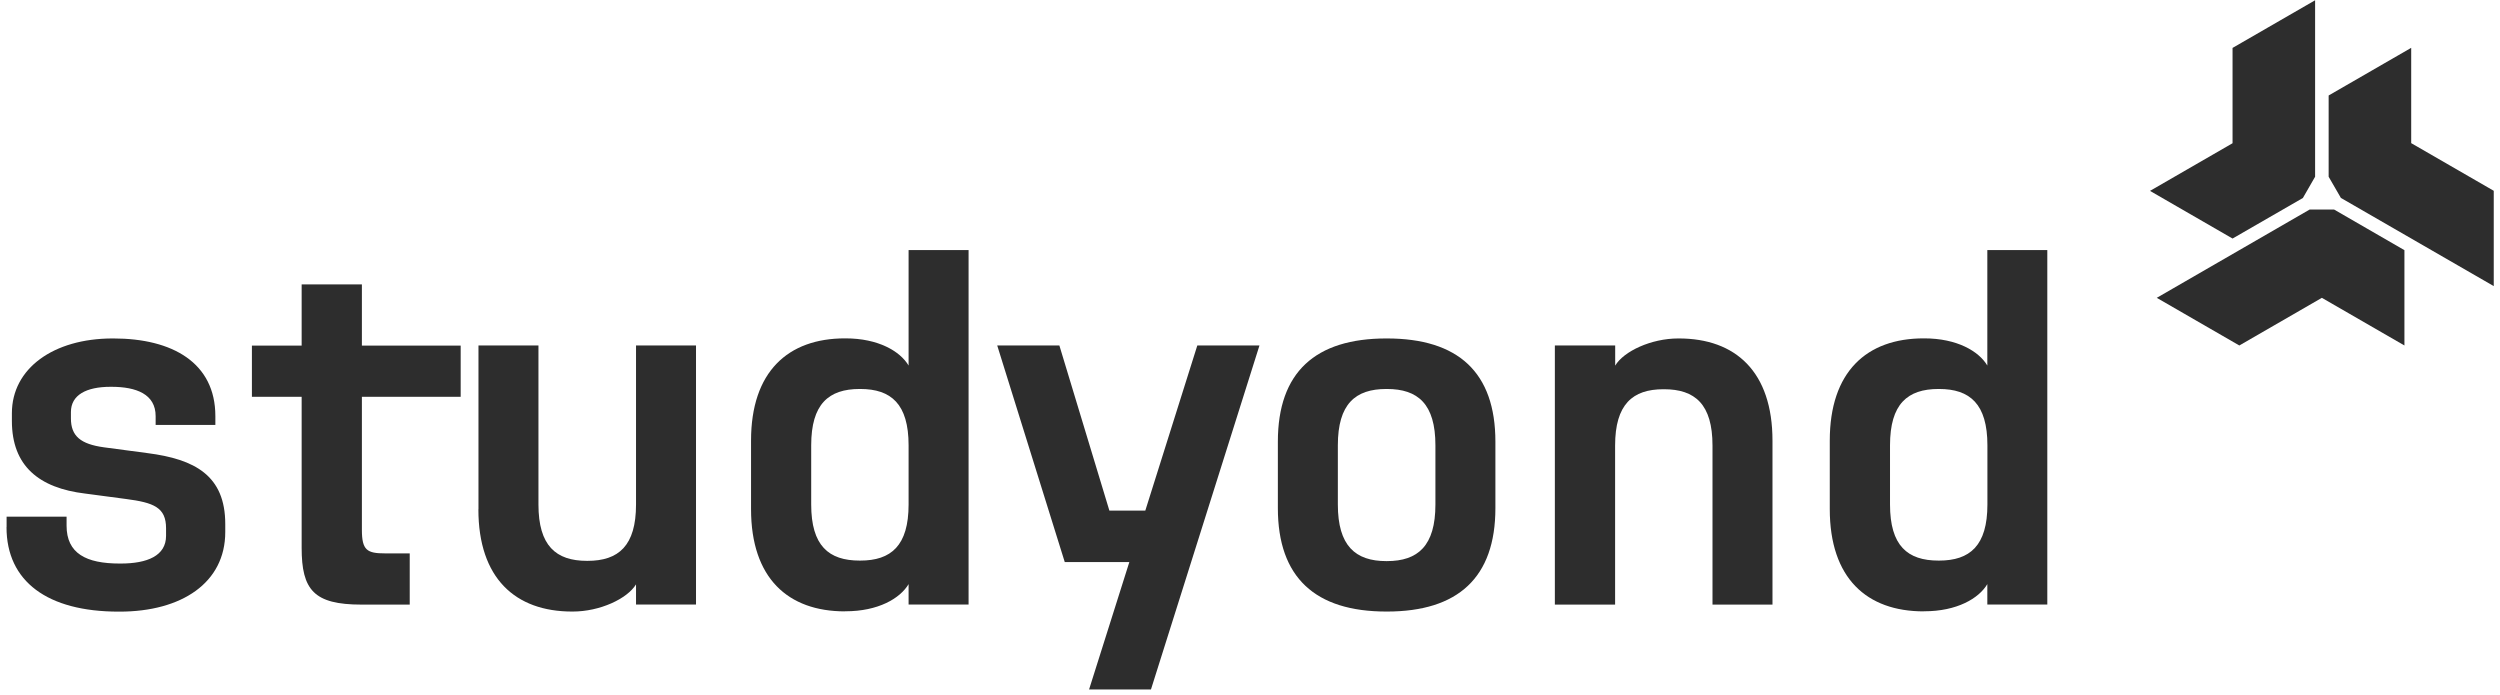
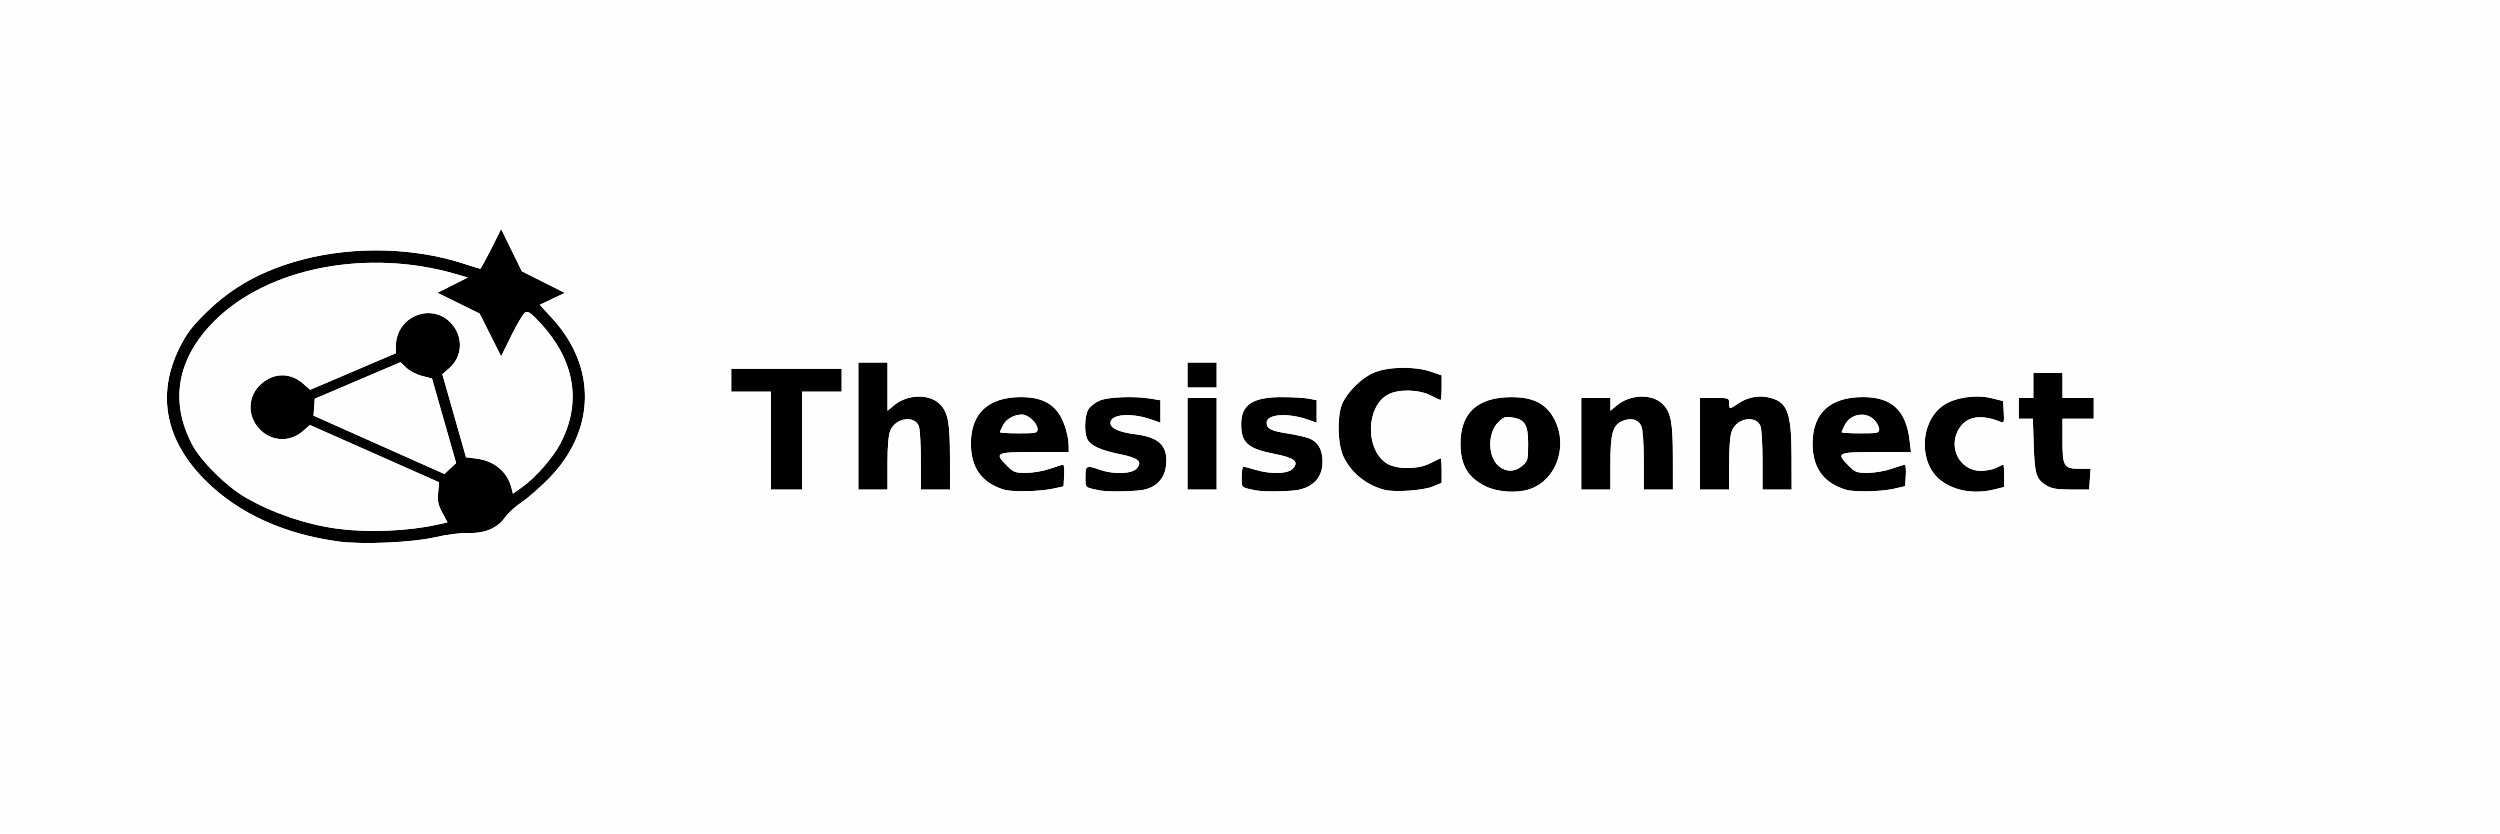
- <svg xmlns="http://www.w3.org/2000/svg" width="288" height="80" viewBox="0 0 288 80" fill="none">
-   <path d="M269.67 22.8L287.28 32.96V21.98L277.77 16.49V5.51L268.26 11V20.36L269.67 22.8Z" fill="#2D2D2D" />
-   <path d="M268.89 24.14L276.99 28.82V39.8L267.48 34.31L257.97 39.8L248.46 34.31L266.07 24.14H268.89Z" fill="#2D2D2D" />
-   <path d="M266.7 20.36V0.03L257.19 5.52V16.5L247.68 21.99L257.19 27.48L265.29 22.81L266.7 20.36Z" fill="#2D2D2D" />
-   <path d="M0.76 60.72V59.52H7.67V60.56C7.67 63.75 9.91 64.92 13.79 64.92H13.9C16.98 64.92 19.13 64.02 19.13 61.73V60.86C19.13 58.46 17.73 57.9 14.49 57.48L9.82 56.86C4.48 56.22 1.37 53.67 1.37 48.5V47.6C1.37 42.45 6.15 38.99 12.98 38.99H13.06C19.86 38.99 24.81 41.79 24.81 47.94V48.95H17.93V47.94C17.93 45.4 15.69 44.56 12.84 44.56H12.73C9.93 44.56 8.17 45.51 8.17 47.47V48.2C8.17 50.24 9.29 51.16 11.97 51.53L17 52.2C22.43 52.9 25.95 54.77 25.95 60.37V61.29C25.95 67.14 20.92 70.46 13.78 70.46H13.67C5.47 70.46 0.75 66.99 0.75 60.73L0.76 60.72Z" fill="#2D2D2D" />
-   <path d="M55.12 58.68V39.8H62.03V58.12C62.03 62.87 64.04 64.61 67.62 64.61H67.68C71.26 64.61 73.27 62.88 73.27 58.12V39.8H80.18V69.64H73.27V67.32C72.26 68.97 69.13 70.45 65.97 70.45H65.91C59.37 70.45 55.11 66.62 55.11 58.67L55.12 58.68Z" fill="#2D2D2D" />
-   <path d="M97.34 70.43C90.77 70.43 86.52 66.6 86.52 58.65V50.76C86.52 42.82 90.77 38.98 97.34 38.98H97.4C101.18 38.98 103.69 40.46 104.67 42.11V28.81H111.58V69.64H104.67V67.29C103.69 68.94 101.17 70.42 97.4 70.42H97.34V70.43ZM99.1 64.58C102.65 64.58 104.67 62.87 104.67 58.12V51.3C104.67 46.54 102.66 44.81 99.1 44.81H99.04C95.46 44.81 93.45 46.54 93.45 51.3V58.12C93.45 62.87 95.46 64.58 99.04 64.58H99.1Z" fill="#2D2D2D" />
-   <path d="M114.88 39.8H122.04L127.8 58.82H131.94L137.93 39.8H145.09L132.59 79.43H125.46L130.1 64.75H122.66L114.88 39.8Z" fill="#2D2D2D" />
-   <path d="M147.21 58.54V50.88C147.21 42.88 151.52 38.99 159.71 38.99H159.77C167.97 38.99 172.27 42.88 172.27 50.88V58.54C172.27 66.54 167.96 70.45 159.77 70.45H159.71C151.52 70.45 147.21 66.53 147.21 58.54ZM159.77 64.64C163.35 64.64 165.36 62.88 165.36 58.12V51.3C165.36 46.54 163.35 44.81 159.77 44.81H159.71C156.13 44.81 154.12 46.54 154.12 51.3V58.12C154.12 62.87 156.13 64.64 159.71 64.64H159.77Z" fill="#2D2D2D" />
-   <path d="M179.13 39.8H186.07V42.12C187.05 40.47 190.21 38.99 193.34 38.99H193.4C199.94 38.99 204.19 42.82 204.19 50.77V69.65H197.28V51.33C197.28 46.57 195.27 44.84 191.69 44.84H191.63C188.08 44.84 186.06 46.57 186.06 51.33V69.65H179.12V39.81L179.13 39.8Z" fill="#2D2D2D" />
-   <path d="M221.61 70.43C215.04 70.43 210.79 66.6 210.79 58.65V50.76C210.79 42.82 215.04 38.98 221.61 38.98H221.67C225.45 38.98 227.96 40.46 228.94 42.11V28.81H235.85V69.64H228.94V67.29C227.96 68.94 225.44 70.42 221.67 70.42H221.61V70.43ZM223.38 64.58C226.93 64.58 228.95 62.87 228.95 58.12V51.3C228.95 46.54 226.94 44.81 223.38 44.81H223.32C219.74 44.81 217.73 46.54 217.73 51.3V58.12C217.73 62.87 219.74 64.58 223.32 64.58H223.38Z" fill="#2D2D2D" />
-   <path d="M53.07 45.71V39.81H41.69V32.76H34.75V39.81H29.02V45.71H34.75V63.11C34.75 67.95 36.15 69.65 41.63 69.65H47.2V63.75H44.37C42.28 63.75 41.69 63.39 41.69 61.04V45.71H53.07Z" fill="#2D2D2D" />
+ <svg xmlns="http://www.w3.org/2000/svg" width="1200" height="400" viewBox="0 0 1200 400">
+   <g>
+     <path d="M 209.00 257.86 C198.01,260.42 173.90,261.49 162.50,259.93 C136.34,256.36 114.72,246.52 98.96,231.00 C79.46,211.79 74.97,189.56 86.06,167.12 C89.52,160.14 91.97,156.88 98.97,150.00 C111.58,137.59 126.34,129.51 145.55,124.51 C170.24,118.09 198.96,118.85 222.51,126.53 C226.66,127.89 230.27,129.00 230.52,129.00 C230.77,129.00 233.13,124.71 235.77,119.47 L 240.55 109.94 L 245.52 120.08 L 250.50 130.22 L 260.81 135.40 L 271.12 140.58 L 265.11 143.45 L 259.11 146.31 L 265.11 152.86 C286.70,176.42 285.91,207.04 263.12,230.01 C258.93,234.23 253.10,239.29 250.16,241.25 C247.22,243.20 243.75,246.38 242.45,248.30 C238.97,253.41 232.69,256.11 224.86,255.86 C221.12,255.74 214.59,256.56 209.00,257.86 ZM 162.63 253.87 C177.04,255.71 195.93,254.91 209.65,251.87 L 214.80 250.73 L 212.31 246.11 C210.31,242.40 209.92,240.52 210.30,236.50 L 210.78 231.50 L 148.76 204.01 L 145.40 206.95 C139.01,212.56 129.79,211.94 124.14,205.51 C118.46,199.03 119.02,189.83 125.44,184.19 C131.55,178.82 139.41,178.79 145.46,184.10 L 148.87 187.10 L 169.44 178.32 L 190.00 169.55 L 190.00 166.24 C190.00,151.74 207.44,144.76 216.86,155.49 C222.51,161.93 221.99,171.17 215.66,176.73 L 212.34 179.64 L 218.02 199.57 L 223.69 219.50 L 228.79 220.13 C237.29,221.19 243.60,226.50 245.53,234.24 L 246.21 236.97 L 250.74 233.74 C257.10,229.19 265.21,219.95 268.85,213.13 C279.27,193.58 276.07,173.28 259.77,155.49 C255.09,150.39 253.48,149.21 252.17,149.91 C251.25,150.41 248.26,155.37 245.52,160.94 L 240.55 171.06 L 235.38 160.78 L 230.22 150.50 L 220.08 145.53 L 209.95 140.55 L 224.50 133.21 L 218.98 131.60 C176.40,119.18 128.71,128.39 103.01,154.00 C85.04,171.91 81.29,192.61 92.27,213.42 C96.42,221.28 108.49,233.31 117.52,238.57 C130.83,246.34 147.20,251.88 162.63,253.87 ZM 150.50 199.50 L 213.33 227.50 L 216.13 224.88 L 218.93 222.26 L 213.14 201.97 L 207.35 181.68 L 202.63 180.48 C200.03,179.83 196.63,178.06 195.07,176.57 L 192.24 173.86 L 171.67 182.63 L 151.09 191.41 L 150.80 195.46 ZM 734.10 234.86 C728.27,236.81 719.09,236.26 713.50,233.62 C704.64,229.44 700.99,223.34 701.02,212.78 C701.07,198.09 709.34,190.61 725.54,190.61 C734.93,190.61 740.86,193.18 744.71,198.90 C753.45,211.87 748.04,230.19 734.10,234.86 ZM 426.00 222.47 L 426.00 235.00 L 412.00 235.00 L 412.00 174.00 L 426.00 174.00 L 426.00 197.18 L 429.05 194.62 C435.48,189.20 446.04,188.88 451.10,193.95 C455.07,197.92 455.99,202.75 455.99,219.75 L 456.00 235.00 L 442.00 235.00 L 442.00 221.07 C442.00,213.40 441.57,205.99 441.04,204.59 C438.99,199.21 429.91,200.57 427.38,206.64 C426.46,208.84 426.00,214.09 426.00,222.47 ZM 909.00 234.64 C902.99,236.03 889.97,236.28 885.99,235.07 C875.21,231.78 869.98,224.49 870.02,212.78 C870.07,198.20 878.57,190.49 894.50,190.59 C908.18,190.67 914.93,197.04 916.62,211.43 L 917.28 217.00 L 900.64 217.00 C881.84,217.00 881.15,217.35 887.40,223.60 C890.50,226.70 891.31,227.00 896.65,226.97 C899.87,226.95 904.97,226.06 908.00,225.00 C911.03,223.94 913.86,223.05 914.30,223.03 C914.74,223.01 914.97,225.33 914.80,228.18 L 914.50 233.36 ZM 505.00 234.65 C498.73,235.97 485.73,236.20 481.99,235.07 C471.21,231.78 465.98,224.49 466.02,212.78 C466.07,198.20 474.57,190.49 490.50,190.59 C499.04,190.64 504.85,193.29 508.45,198.77 C510.96,202.58 512.93,209.34 512.98,214.25 L 513.00 217.00 L 496.50 217.00 C477.86,217.00 477.15,217.35 483.40,223.60 C486.50,226.70 487.31,227.00 492.65,226.97 C495.87,226.95 500.98,226.06 504.00,225.00 C507.02,223.94 509.86,223.05 510.30,223.03 C510.74,223.01 510.97,225.36 510.80,228.25 L 510.50 233.50 ZM 687.75 233.54 C683.08,235.47 669.36,236.40 664.50,235.12 C655.82,232.83 648.65,227.04 644.89,219.27 C642.02,213.35 641.68,199.77 644.25,193.81 C646.69,188.17 653.43,181.50 659.27,178.94 C666.07,175.97 678.97,175.69 686.75,178.36 L 692.00 180.16 L 692.00 186.08 C692.00,189.34 691.76,192.00 691.46,192.00 C691.16,192.00 689.03,191.02 686.71,189.82 C680.94,186.84 670.89,186.70 666.00,189.52 C655.81,195.41 655.29,215.08 665.13,222.10 C669.83,225.45 680.55,225.52 686.78,222.25 C689.14,221.01 691.27,220.00 691.53,220.00 C691.79,220.00 692.00,222.65 692.00,225.89 L 692.00 231.78 ZM 830.00 222.47 L 830.00 235.00 L 816.00 235.00 L 816.00 191.00 L 823.00 191.00 C829.80,191.00 830.00,191.07 830.00,193.50 C830.00,196.57 830.07,196.57 834.47,193.59 C838.95,190.55 844.63,189.55 849.73,190.93 C858.09,193.18 859.90,198.18 859.96,219.25 L 860.00 235.00 L 846.00 235.00 L 846.00 221.07 C846.00,213.40 845.57,205.99 845.04,204.59 C842.99,199.21 833.91,200.57 831.38,206.64 C830.46,208.84 830.00,214.09 830.00,222.47 ZM 773.00 222.47 L 773.00 235.00 L 759.00 235.00 L 759.00 191.00 L 773.00 191.00 L 773.00 197.18 L 776.05 194.62 C782.48,189.20 793.04,188.88 798.10,193.95 C802.07,197.92 802.99,202.75 802.99,219.75 L 803.00 235.00 L 789.00 235.00 L 789.00 221.05 C789.00,212.51 788.54,206.10 787.83,204.52 C786.37,201.33 782.92,200.38 778.86,202.06 C774.13,204.02 773.00,207.95 773.00,222.47 ZM 385.00 188.00 L 385.00 235.00 L 370.00 235.00 L 370.00 188.00 L 351.00 188.00 L 351.00 177.00 L 404.00 177.00 L 404.00 188.00 ZM 550.08 234.86 C546.47,235.94 531.81,236.26 527.50,235.35 C523.73,234.55 522.14,234.31 521.47,233.39 C520.98,232.72 520.99,231.69 521.00,229.82 C521.00,229.56 521.00,229.28 521.00,228.98 C521.00,223.36 521.39,223.17 528.00,225.50 C534.45,227.77 543.24,227.49 545.55,224.94 C548.57,221.61 546.43,219.78 537.41,217.98 C528.54,216.22 523.58,213.96 521.97,210.95 C520.28,207.78 520.58,199.30 522.48,196.39 C523.40,194.98 525.81,193.13 527.83,192.26 C531.90,190.53 544.58,190.04 552.25,191.33 L 557.00 192.12 L 557.00 202.91 L 552.85 201.45 C542.96,197.96 533.00,198.75 533.00,203.03 C533.00,205.55 537.18,207.45 544.92,208.43 C556.50,209.89 560.64,214.02 559.75,223.21 C559.19,229.07 555.81,233.14 550.08,234.86 ZM 624.30 234.93 C620.64,235.95 606.62,236.22 602.50,235.35 C598.73,234.55 597.14,234.31 596.47,233.39 C595.98,232.72 595.99,231.69 596.00,229.82 C596.00,229.56 596.00,229.28 596.00,228.98 C596.00,226.24 596.38,224.00 596.84,224.00 C597.30,224.00 599.89,224.67 602.59,225.49 C610.01,227.74 618.25,227.49 620.55,224.94 C623.63,221.54 621.45,219.80 611.69,217.87 C598.77,215.33 595.63,212.44 595.76,203.21 C595.89,194.12 601.43,190.58 615.50,190.61 C620.45,190.61 626.19,190.95 628.25,191.36 L 632.00 192.09 L 632.00 202.91 L 627.85 201.45 C618.18,198.04 608.00,198.76 608.00,202.85 C608.00,205.79 609.99,206.83 618.06,208.06 C622.15,208.69 626.93,209.80 628.68,210.53 C633.13,212.37 635.35,217.05 634.74,223.36 C634.18,229.23 630.61,233.18 624.30,234.93 ZM 1003.15 230.00 L 1002.81 235.00 L 994.15 235.00 C987.35,234.99 984.82,234.58 982.31,233.05 C977.39,230.05 976.64,227.71 976.18,213.75 L 975.76 201.00 L 969.00 201.00 L 969.00 191.00 L 976.00 191.00 L 976.00 179.00 L 990.00 179.00 L 990.00 191.00 L 1005.00 191.00 L 1005.00 201.00 L 990.00 201.00 L 990.00 211.43 C990.00,223.95 990.64,225.00 998.32,225.00 L 1003.50 225.00 ZM 957.56 234.88 C947.89,237.32 938.29,235.75 931.60,230.64 C920.83,222.43 921.41,202.60 932.65,194.68 C938.17,190.79 948.39,189.24 956.00,191.13 L 961.50 192.50 L 961.81 197.88 C962.08,202.73 961.94,203.19 960.31,202.52 C951.87,199.08 945.33,199.63 941.56,204.11 C934.21,212.85 939.78,226.01 950.83,225.99 C953.40,225.99 956.79,225.32 958.36,224.49 C959.94,223.67 961.40,223.00 961.61,223.00 C961.83,223.00 962.00,225.42 962.00,228.38 L 962.00 233.76 ZM 584.00 191.00 L 584.00 235.00 L 570.00 235.00 L 570.00 191.00 ZM 719.66 223.95 C723.13,226.68 727.26,226.54 730.69,223.59 C733.34,221.31 733.50,220.70 733.50,213.11 C733.50,203.82 732.00,201.36 725.74,200.34 C722.62,199.84 721.67,200.18 719.17,202.68 C713.84,208.00 714.11,219.58 719.66,223.95 ZM 584.00 174.00 L 584.00 186.00 L 570.00 186.00 L 570.00 174.00 L 584.00 174.00 ZM 884.00 207.45 C884.00,207.75 888.05,208.00 893.00,208.00 C901.40,208.00 902.00,207.86 902.00,205.95 C902.00,204.83 900.90,202.80 899.55,201.45 C895.48,197.39 888.27,198.65 885.55,203.91 C884.70,205.55 884.00,207.15 884.00,207.45 ZM 480.00 207.45 C480.00,207.75 484.05,208.00 489.00,208.00 C497.40,208.00 498.00,207.86 498.00,205.95 C498.00,203.12 493.61,199.00 490.59,199.00 C486.75,199.00 483.00,201.10 481.43,204.15 C480.64,205.66 480.00,207.15 480.00,207.45 Z" fill="rgb(1,1,1)" />
+     <path d="M 0.00 200.00 L 0.00 0.00 L 600.00 0.00 L 1200.00 0.00 L 1200.00 200.00 L 1200.00 400.00 L 600.00 400.00 L 0.00 400.00 L 0.00 200.00 ZM 209.00 257.86 C214.59,256.56 221.12,255.74 224.86,255.86 C232.69,256.11 238.97,253.41 242.45,248.30 C243.75,246.38 247.22,243.20 250.16,241.25 C253.10,239.29 258.93,234.23 263.12,230.01 C285.91,207.04 286.70,176.42 265.11,152.86 L 259.11 146.31 L 265.11 143.45 L 271.12 140.58 L 260.81 135.40 L 250.50 130.22 L 245.52 120.08 L 240.55 109.94 L 235.77 119.47 C233.13,124.71 230.77,129.00 230.52,129.00 C230.27,129.00 226.66,127.89 222.51,126.53 C198.96,118.85 170.24,118.09 145.55,124.51 C126.34,129.51 111.58,137.59 98.97,150.00 C91.97,156.88 89.52,160.14 86.06,167.12 C74.97,189.56 79.46,211.79 98.96,231.00 C114.72,246.52 136.34,256.36 162.50,259.93 C173.90,261.49 198.01,260.42 209.00,257.86 ZM 505.00 234.65 L 510.50 233.50 L 510.80 228.25 C510.97,225.36 510.74,223.01 510.30,223.03 C509.86,223.05 507.02,223.94 504.00,225.00 C500.98,226.06 495.87,226.95 492.65,226.97 C487.31,227.00 486.50,226.70 483.40,223.60 C477.15,217.35 477.86,217.00 496.50,217.00 L 513.00 217.00 L 512.98 214.25 C512.93,209.34 510.96,202.58 508.45,198.77 C504.85,193.29 499.04,190.64 490.50,190.59 C474.57,190.49 466.07,198.20 466.02,212.78 C465.98,224.49 471.21,231.78 481.99,235.07 C485.73,236.20 498.73,235.97 505.00,234.65 ZM 550.08 234.86 C555.81,233.14 559.19,229.07 559.75,223.21 C560.64,214.02 556.50,209.89 544.92,208.43 C537.18,207.45 533.00,205.55 533.00,203.03 C533.00,198.75 542.96,197.96 552.85,201.45 L 557.00 202.91 L 557.00 197.52 L 557.00 192.12 L 552.25 191.33 C544.58,190.04 531.90,190.53 527.83,192.26 C525.81,193.13 523.40,194.98 522.48,196.39 C520.58,199.30 520.28,207.78 521.97,210.95 C523.58,213.96 528.54,216.22 537.41,217.98 C546.43,219.78 548.57,221.61 545.55,224.94 C543.24,227.49 534.45,227.77 528.00,225.50 C521.39,223.17 521.00,223.36 521.00,228.98 C521.00,234.28 520.59,233.88 527.50,235.35 C531.81,236.26 546.47,235.94 550.08,234.86 ZM 624.30 234.93 C630.61,233.18 634.18,229.23 634.74,223.36 C635.35,217.05 633.13,212.37 628.68,210.53 C626.93,209.80 622.15,208.69 618.06,208.06 C609.99,206.83 608.00,205.79 608.00,202.85 C608.00,198.76 618.18,198.04 627.85,201.45 L 632.00 202.91 L 632.00 197.50 L 632.00 192.09 L 628.25 191.36 C626.19,190.95 620.45,190.61 615.50,190.61 C601.43,190.58 595.89,194.12 595.76,203.21 C595.63,212.44 598.77,215.33 611.69,217.87 C621.45,219.80 623.63,221.54 620.55,224.94 C618.25,227.49 610.01,227.74 602.59,225.49 C599.89,224.67 597.30,224.00 596.84,224.00 C596.38,224.00 596.00,226.24 596.00,228.98 C596.00,234.28 595.59,233.88 602.50,235.35 C606.62,236.22 620.64,235.95 624.30,234.93 ZM 687.75 233.54 L 692.00 231.78 L 692.00 225.89 C692.00,222.65 691.79,220.00 691.53,220.00 C691.27,220.00 689.14,221.01 686.78,222.25 C680.55,225.52 669.83,225.45 665.13,222.10 C655.29,215.08 655.81,195.41 666.00,189.52 C670.89,186.70 680.94,186.84 686.71,189.82 C689.03,191.02 691.16,192.00 691.46,192.00 C691.76,192.00 692.00,189.34 692.00,186.08 L 692.00 180.16 L 686.75 178.36 C678.97,175.69 666.07,175.97 659.27,178.94 C653.43,181.50 646.69,188.17 644.25,193.81 C641.68,199.77 642.02,213.35 644.89,219.27 C648.65,227.04 655.82,232.83 664.50,235.12 C669.36,236.40 683.08,235.47 687.75,233.54 ZM 734.10 234.86 C748.04,230.19 753.45,211.87 744.71,198.90 C740.86,193.18 734.93,190.61 725.54,190.61 C709.34,190.61 701.07,198.09 701.02,212.78 C700.99,223.34 704.64,229.44 713.50,233.62 C719.09,236.26 728.27,236.81 734.10,234.86 ZM 909.00 234.64 L 914.50 233.36 L 914.80 228.18 C914.97,225.33 914.74,223.01 914.30,223.03 C913.86,223.05 911.03,223.94 908.00,225.00 C904.97,226.06 899.87,226.95 896.65,226.97 C891.31,227.00 890.50,226.70 887.40,223.60 C881.15,217.35 881.84,217.00 900.64,217.00 L 917.28 217.00 L 916.62 211.43 C914.93,197.04 908.18,190.67 894.50,190.59 C878.57,190.49 870.07,198.20 870.02,212.78 C869.98,224.49 875.21,231.78 885.99,235.07 C889.97,236.28 902.99,236.03 909.00,234.64 ZM 957.56 234.88 L 962.00 233.76 L 962.00 228.38 C962.00,225.42 961.83,223.00 961.61,223.00 C961.40,223.00 959.94,223.67 958.36,224.49 C956.79,225.32 953.40,225.99 950.83,225.99 C939.78,226.01 934.21,212.85 941.56,204.11 C945.33,199.63 951.87,199.08 960.31,202.52 C961.94,203.19 962.08,202.73 961.81,197.88 L 961.50 192.50 L 956.00 191.13 C948.39,189.24 938.17,190.79 932.65,194.68 C921.41,202.60 920.83,222.43 931.60,230.64 C938.29,235.75 947.89,237.32 957.56,234.88 ZM 385.00 211.50 L 385.00 188.00 L 394.50 188.00 L 404.00 188.00 L 404.00 182.50 L 404.00 177.00 L 377.50 177.00 L 351.00 177.00 L 351.00 182.50 L 351.00 188.00 L 360.50 188.00 L 370.00 188.00 L 370.00 211.50 L 370.00 235.00 L 377.50 235.00 L 385.00 235.00 L 385.00 211.50 ZM 426.00 222.47 C426.00,214.09 426.46,208.84 427.38,206.64 C429.91,200.57 438.99,199.21 441.04,204.59 C441.57,205.99 442.00,213.40 442.00,221.07 L 442.00 235.00 L 449.00 235.00 L 456.00 235.00 L 455.99 219.75 C455.99,202.75 455.07,197.92 451.10,193.95 C446.04,188.88 435.48,189.20 429.05,194.62 L 426.00 197.18 L 426.00 185.59 L 426.00 174.00 L 419.00 174.00 L 412.00 174.00 L 412.00 204.50 L 412.00 235.00 L 419.00 235.00 L 426.00 235.00 L 426.00 222.47 ZM 584.00 213.00 L 584.00 191.00 L 577.00 191.00 L 570.00 191.00 L 570.00 213.00 L 570.00 235.00 L 577.00 235.00 L 584.00 235.00 L 584.00 213.00 ZM 773.00 222.47 C773.00,207.95 774.13,204.02 778.86,202.06 C782.92,200.38 786.37,201.33 787.83,204.52 C788.54,206.10 789.00,212.51 789.00,221.05 L 789.00 235.00 L 796.00 235.00 L 803.00 235.00 L 802.99 219.75 C802.99,202.75 802.07,197.92 798.10,193.95 C793.04,188.88 782.48,189.20 776.05,194.62 L 773.00 197.18 L 773.00 194.09 L 773.00 191.00 L 766.00 191.00 L 759.00 191.00 L 759.00 213.00 L 759.00 235.00 L 766.00 235.00 L 773.00 235.00 L 773.00 222.47 ZM 830.00 222.47 C830.00,214.09 830.46,208.84 831.38,206.64 C833.91,200.57 842.99,199.21 845.04,204.59 C845.57,205.99 846.00,213.40 846.00,221.07 L 846.00 235.00 L 853.00 235.00 L 860.00 235.00 L 859.96 219.25 C859.90,198.18 858.09,193.18 849.73,190.93 C844.63,189.55 838.95,190.55 834.47,193.59 C830.07,196.57 830.00,196.57 830.00,193.50 C830.00,191.07 829.80,191.00 823.00,191.00 L 816.00 191.00 L 816.00 213.00 L 816.00 235.00 L 823.00 235.00 L 830.00 235.00 L 830.00 222.47 ZM 1003.15 230.00 L 1003.50 225.00 L 998.32 225.00 C990.64,225.00 990.00,223.95 990.00,211.43 L 990.00 201.00 L 997.50 201.00 L 1005.00 201.00 L 1005.00 196.00 L 1005.00 191.00 L 997.50 191.00 L 990.00 191.00 L 990.00 185.00 L 990.00 179.00 L 983.00 179.00 L 976.00 179.00 L 976.00 185.00 L 976.00 191.00 L 972.50 191.00 L 969.00 191.00 L 969.00 196.00 L 969.00 201.00 L 972.38 201.00 L 975.76 201.00 L 976.18 213.75 C976.64,227.71 977.39,230.05 982.31,233.05 C984.82,234.58 987.35,234.99 994.15,235.00 L 1002.81 235.00 L 1003.15 230.00 ZM 584.00 180.00 L 584.00 174.00 L 577.00 174.00 L 570.00 174.00 L 570.00 180.00 L 570.00 186.00 L 577.00 186.00 L 584.00 186.00 L 584.00 180.00 ZM 162.63 253.87 C147.20,251.88 130.83,246.34 117.52,238.57 C108.49,233.31 96.42,221.28 92.27,213.42 C81.29,192.61 85.04,171.91 103.01,154.00 C128.71,128.39 176.40,119.18 218.98,131.60 L 224.50 133.21 L 217.22 136.88 L 209.95 140.55 L 220.08 145.53 L 230.22 150.50 L 235.38 160.78 L 240.55 171.06 L 245.52 160.94 C248.26,155.37 251.25,150.41 252.17,149.91 C253.48,149.21 255.09,150.39 259.77,155.49 C276.07,173.28 279.27,193.58 268.85,213.13 C265.21,219.95 257.10,229.19 250.74,233.74 L 246.21 236.97 L 245.53 234.24 C243.60,226.50 237.29,221.19 228.79,220.13 L 223.69 219.50 L 218.02 199.57 L 212.34 179.64 L 215.66 176.73 C221.99,171.17 222.51,161.93 216.86,155.49 C207.44,144.76 190.00,151.74 190.00,166.24 L 190.00 169.55 L 169.44 178.32 L 148.87 187.10 L 145.46 184.10 C139.41,178.79 131.55,178.82 125.44,184.19 C119.02,189.83 118.46,199.03 124.14,205.51 C129.79,211.94 139.01,212.56 145.40,206.95 L 148.76 204.01 L 179.77 217.75 L 210.78 231.50 L 210.30 236.50 C209.92,240.52 210.31,242.40 212.31,246.11 L 214.80 250.73 L 209.65 251.87 C195.93,254.91 177.04,255.71 162.63,253.87 ZM 181.91 213.50 L 150.50 199.50 L 150.80 195.46 L 151.09 191.41 L 171.67 182.63 L 192.24 173.86 L 195.07 176.57 C196.63,178.06 200.03,179.83 202.63,180.48 L 207.35 181.68 L 213.14 201.97 L 218.93 222.26 L 216.13 224.88 L 213.33 227.50 L 181.91 213.50 ZM 480.00 207.45 C480.00,207.15 480.64,205.66 481.43,204.15 C483.00,201.10 486.75,199.00 490.59,199.00 C493.61,199.00 498.00,203.12 498.00,205.95 C498.00,207.86 497.40,208.00 489.00,208.00 C484.05,208.00 480.00,207.75 480.00,207.45 ZM 719.66 223.95 C714.11,219.58 713.84,208.00 719.17,202.68 C721.67,200.18 722.62,199.84 725.74,200.34 C732.00,201.36 733.50,203.82 733.50,213.11 C733.50,220.70 733.34,221.31 730.69,223.59 C727.26,226.54 723.13,226.68 719.66,223.95 ZM 884.00 207.45 C884.00,207.15 884.70,205.55 885.55,203.91 C888.27,198.65 895.48,197.39 899.55,201.45 C900.90,202.80 902.00,204.83 902.00,205.95 C902.00,207.86 901.40,208.00 893.00,208.00 C888.05,208.00 884.00,207.75 884.00,207.45 Z" fill="rgb(254,254,254)" />
+   </g>
</svg>
